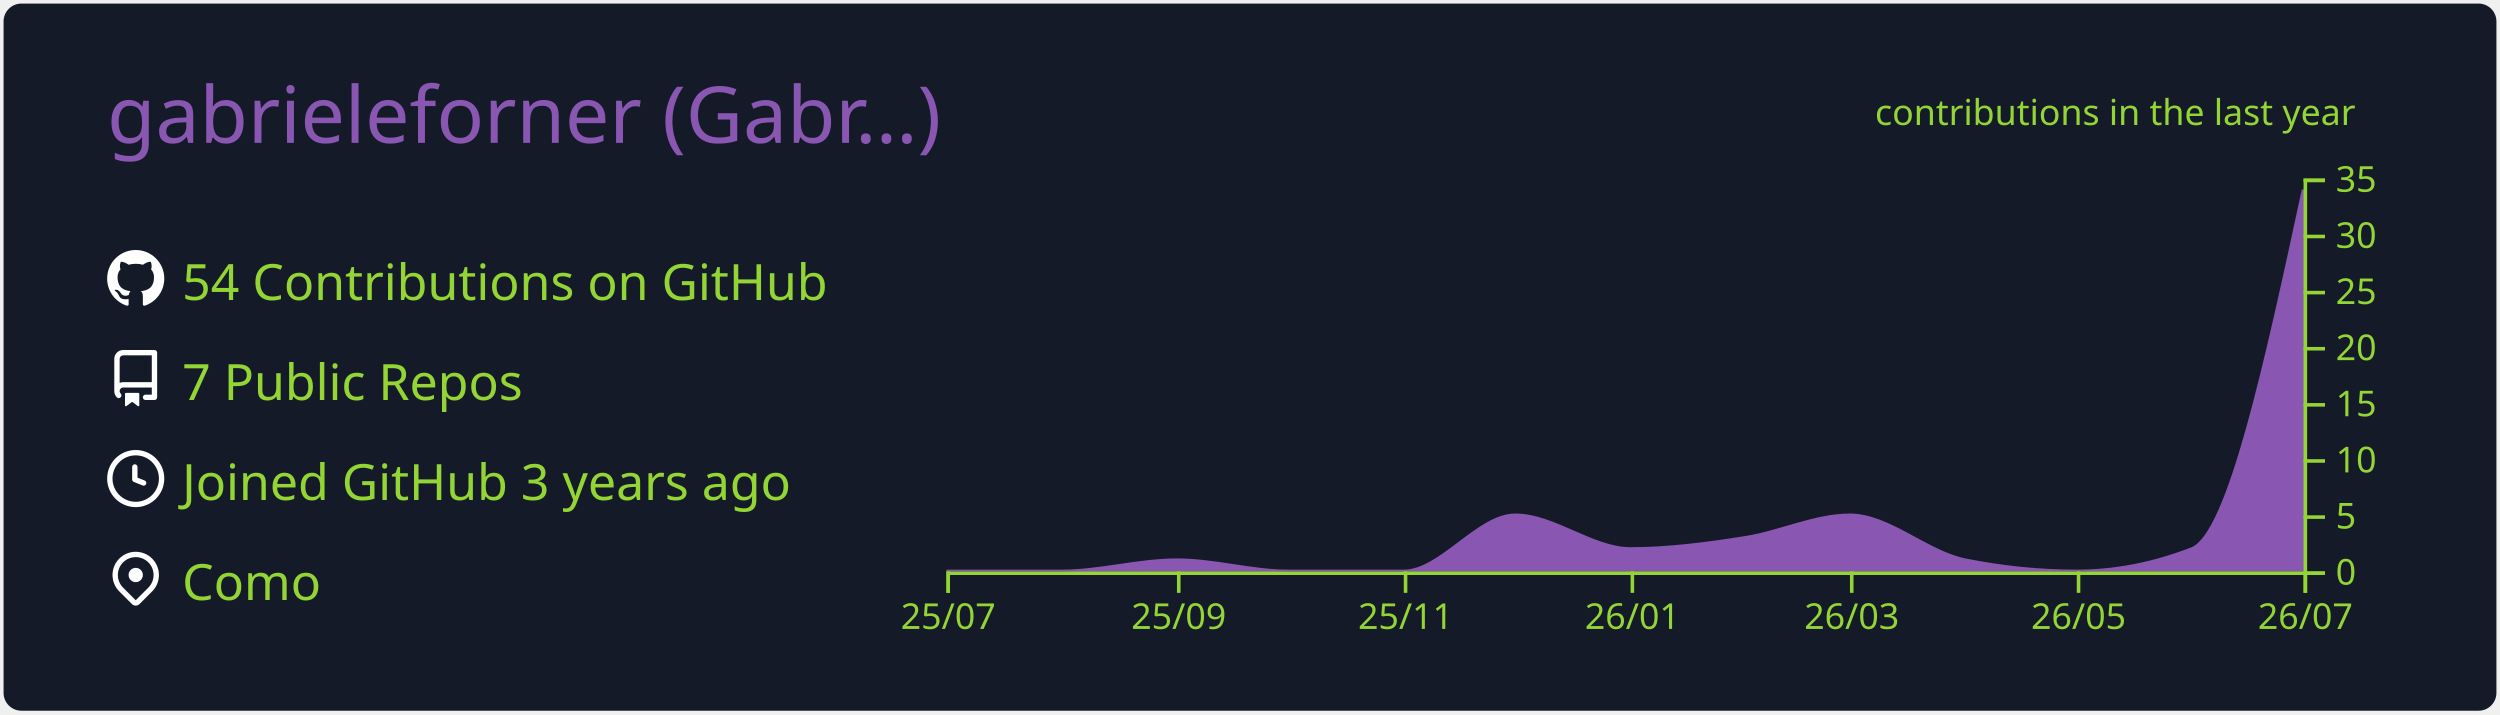
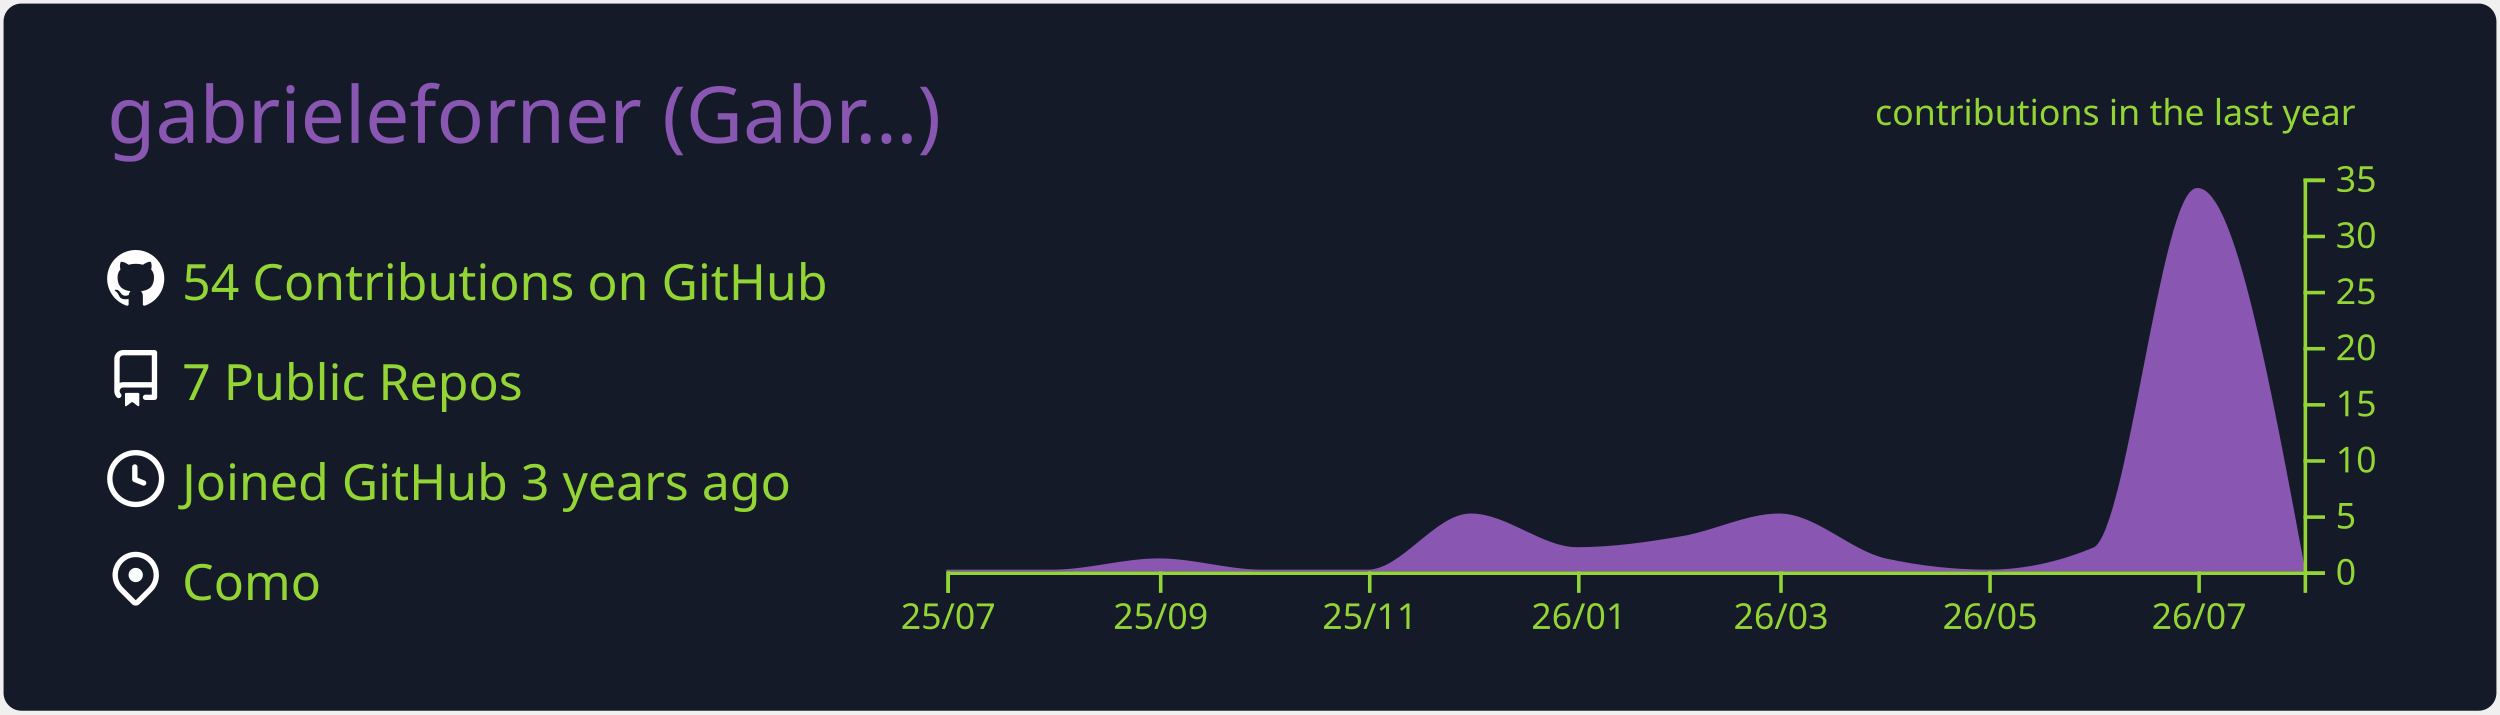
<svg xmlns="http://www.w3.org/2000/svg" width="700" height="200" viewBox="0 0 700 200">
  <style>* {
          font-family: 'Segoe UI', Ubuntu, "Helvetica Neue", Sans-Serif
        }</style>
  <g class="gpsc-root">
    <rect x="1" y="1" rx="5" ry="5" height="99%" width="99.714%" stroke="#000000" stroke-width="1" fill="#151a28" stroke-opacity="0" />
    <text x="30" y="40" class="gpsc-item" style="--gpsc-i: 0; font-size: 22px; fill: #8957b2;">gabrieleforner (Gabr…)</text>
    <g transform="translate(0,40)">
      <g transform="translate(30,30)">
        <g class="gpsc-item" style="--gpsc-i: 0;">
          <g transform="translate(0,0)" width="14" height="14" fill="#ffffff">
            <path fill-rule="evenodd" d="M8 0C3.58 0 0 3.58 0 8c0 3.54 2.29 6.53 5.47 7.59.4.07.55-.17.55-.38 0-.19-.01-.82-.01-1.49-2.01.37-2.53-.49-2.69-.94-.09-.23-.48-.94-.82-1.13-.28-.15-.68-.52-.01-.53.63-.01 1.08.58 1.23.82.72 1.21 1.87.87 2.33.66.07-.52.28-.87.51-1.07-1.78-.2-3.64-.89-3.64-3.95 0-.87.31-1.59.82-2.15-.08-.2-.36-1.02.08-2.12 0 0 .67-.21 2.2.82.64-.18 1.32-.27 2-.27.68 0 1.36.09 2 .27 1.53-1.04 2.2-.82 2.2-.82.44 1.1.16 1.92.08 2.12.51.56.82 1.27.82 2.15 0 3.07-1.87 3.75-3.65 3.95.29.25.54.73.54 1.48 0 1.07-.01 1.93-.01 2.2 0 .21.15.46.55.38A8.013 8.013 0 0016 8c0-4.42-3.58-8-8-8z" />
          </g>
        </g>
        <g class="gpsc-item" style="--gpsc-i: 1;">
          <g transform="translate(0,28)" width="14" height="14" fill="#ffffff">
            <path fill-rule="evenodd" d="M2 2.5A2.5 2.5 0 014.5 0h8.75a.75.75 0 01.75.75v12.5a.75.75 0 01-.75.75h-2.5a.75.75 0 110-1.5h1.75v-2h-8a1 1 0 00-.714 1.7.75.75 0 01-1.072 1.05A2.495 2.495 0 012 11.5v-9zm10.5-1V9h-8c-.356 0-.694.074-1 .208V2.5a1 1 0 011-1h8zM5 12.25v3.25a.25.25 0 00.4.2l1.45-1.087a.25.25 0 01.3 0L8.6 15.7a.25.25 0 00.4-.2v-3.25a.25.25 0 00-.25-.25h-3.5a.25.25 0 00-.25.25z" />
          </g>
        </g>
        <g class="gpsc-item" style="--gpsc-i: 2;">
          <g transform="translate(0,56)" width="14" height="14" fill="#ffffff">
            <path fill-rule="evenodd" d="M1.5 8a6.5 6.5 0 1113 0 6.5 6.5 0 01-13 0zM8 0a8 8 0 100 16A8 8 0 008 0zm.5 4.75a.75.75 0 00-1.5 0v3.5a.75.75 0 00.471.696l2.5 1a.75.75 0 00.557-1.392L8.5 7.742V4.75z" />
          </g>
        </g>
        <g class="gpsc-item" style="--gpsc-i: 3;">
          <g transform="translate(0,84)" width="14" height="14" fill="#ffffff">
            <path fill-rule="evenodd" d="M11.536 3.464a5 5 0 010 7.072L8 14.07l-3.536-3.535a5 5 0 117.072-7.072v.001zm1.06 8.132a6.5 6.5 0 10-9.192 0l3.535 3.536a1.5 1.5 0 002.122 0l3.535-3.536zM8 9a2 2 0 100-4 2 2 0 000 4z" />
          </g>
        </g>
        <text x="21" y="14" class="gpsc-item" style="--gpsc-i: 0; fill: #92d534; font-size: 14px;">54 Contributions on GitHub</text>
        <text x="21" y="42" class="gpsc-item" style="--gpsc-i: 1; fill: #92d534; font-size: 14px;">7 Public Repos</text>
        <text x="21" y="70" class="gpsc-item" style="--gpsc-i: 2; fill: #92d534; font-size: 14px;">Joined GitHub 3 years ago</text>
        <text x="21" y="98" class="gpsc-item" style="--gpsc-i: 3; fill: #92d534; font-size: 14px;">Como</text>
      </g>
      <g color="#8957b2" transform="translate(295,10)">
        <clipPath id="gpsc-reveal-clip">
          <rect class="gpsc-reveal" x="-30" y="0" width="410" height="110" style="--gpsc-w: 410px; --gpsc-i: 4;" />
        </clipPath>
        <g clip-path="url(#gpsc-reveal-clip)" class="gpsc-chart" style="--gpsc-i: 4;">
-           <path transform="translate(-30,0)" stroke="#8957b2" fill="#8957b2" opacity="1" d="M0,110C10.758,110,21.516,110,32.274,110C43.032,110,53.79,106.857,64.548,106.857C74.959,106.857,85.37,110,95.781,110C106.539,110,117.297,110,128.055,110C138.466,110,148.877,94.286,159.288,94.286C170.046,94.286,180.804,103.714,191.562,103.714C202.32,103.714,213.078,102.287,223.836,100.571C233.553,99.021,243.269,94.286,252.986,94.286C263.744,94.286,274.502,104.692,285.26,106.857C295.671,108.952,306.082,110,316.493,110C327.251,110,338.009,107.905,348.767,103.714C359.178,99.659,369.589,51.401,380,3.143L380,110C369.589,110,359.178,110,348.767,110C338.009,110,327.251,110,316.493,110C306.082,110,295.671,110,285.26,110C274.502,110,263.744,110,252.986,110C243.269,110,233.553,110,223.836,110C213.078,110,202.32,110,191.562,110C180.804,110,170.046,110,159.288,110C148.877,110,138.466,110,128.055,110C117.297,110,106.539,110,95.781,110C85.37,110,74.959,110,64.548,110C53.79,110,43.032,110,32.274,110C21.516,110,10.758,110,0,110Z" />
+           <path transform="translate(-30,0)" stroke="#8957b2" fill="#8957b2" opacity="1" d="M0,110C9.916,110,19.832,110,29.747,110C39.663,110,49.579,106.857,59.495,106.857C69.091,106.857,78.687,110,88.283,110C98.199,110,108.114,110,118.03,110C127.626,110,137.222,94.286,146.818,94.286C156.734,94.286,166.65,103.714,176.566,103.714C186.481,103.714,196.397,102.287,206.313,100.571C215.269,99.021,224.226,94.286,233.182,94.286C243.098,94.286,253.013,104.692,262.929,106.857C272.525,108.952,282.121,110,291.717,110C301.633,110,311.549,107.905,321.465,103.714C331.061,99.659,340.657,3.143,350.253,3.143C360.168,3.143,370.084,56.571,380,110L380,110C370.084,110,360.168,110,350.253,110C340.657,110,331.061,110,321.465,110C311.549,110,301.633,110,291.717,110C282.121,110,272.525,110,262.929,110C253.013,110,243.098,110,233.182,110C224.226,110,215.269,110,206.313,110C196.397,110,186.481,110,176.566,110C166.65,110,156.734,110,146.818,110C137.222,110,127.626,110,118.03,110C108.114,110,98.199,110,88.283,110C78.687,110,69.091,110,59.495,110C49.579,110,39.663,110,29.747,110C19.832,110,9.916,110,0,110Z" />
        </g>
        <g color="#92d534" transform="translate(-30,110)" fill="none" font-size="10" font-family="sans-serif" text-anchor="middle">
          <path class="domain" stroke="currentColor" d="M0.5,6V0.5H380.5V6" />
          <g class="tick" opacity="1" transform="translate(0.5,0)">
            <line stroke="currentColor" y2="6" />
            <text fill="currentColor" y="9" dy="0.71em">25/07</text>
          </g>
-           <g class="tick" opacity="1" transform="translate(65.04795,0)">
+           <g class="tick" opacity="1" transform="translate(59.99495,0)">
            <line stroke="currentColor" y2="6" />
            <text fill="currentColor" y="9" dy="0.71em">25/09</text>
          </g>
-           <g class="tick" opacity="1" transform="translate(128.5548,0)">
+           <g class="tick" opacity="1" transform="translate(118.5303,0)">
            <line stroke="currentColor" y2="6" />
            <text fill="currentColor" y="9" dy="0.71em">25/11</text>
          </g>
-           <g class="tick" opacity="1" transform="translate(192.0616,0)">
+           <g class="tick" opacity="1" transform="translate(177.0657,0)">
            <line stroke="currentColor" y2="6" />
            <text fill="currentColor" y="9" dy="0.71em">26/01</text>
          </g>
-           <g class="tick" opacity="1" transform="translate(253.4863,0)">
+           <g class="tick" opacity="1" transform="translate(233.6818,0)">
            <line stroke="currentColor" y2="6" />
            <text fill="currentColor" y="9" dy="0.71em">26/03</text>
          </g>
-           <g class="tick" opacity="1" transform="translate(316.9932,0)">
+           <g class="tick" opacity="1" transform="translate(292.2172,0)">
            <line stroke="currentColor" y2="6" />
            <text fill="currentColor" y="9" dy="0.71em">26/05</text>
          </g>
-           <g class="tick" opacity="1" transform="translate(380.5,0)">
+           <g class="tick" opacity="1" transform="translate(350.7525,0)">
            <line stroke="currentColor" y2="6" />
            <text fill="currentColor" y="9" dy="0.71em">26/07</text>
          </g>
        </g>
        <g color="#92d534" transform="translate(350,0)" fill="none" font-size="10" font-family="sans-serif" text-anchor="start">
          <path class="domain" stroke="currentColor" d="M6,110.5H0.5V0.5H6" />
          <g class="tick" opacity="1" transform="translate(0,110.5)">
            <line stroke="currentColor" x2="6" />
            <text fill="currentColor" x="9" dy="0.32em">0</text>
          </g>
          <g class="tick" opacity="1" transform="translate(0,94.78571)">
            <line stroke="currentColor" x2="6" />
            <text fill="currentColor" x="9" dy="0.32em">5</text>
          </g>
          <g class="tick" opacity="1" transform="translate(0,79.07143)">
            <line stroke="currentColor" x2="6" />
            <text fill="currentColor" x="9" dy="0.32em">10</text>
          </g>
          <g class="tick" opacity="1" transform="translate(0,63.35714)">
            <line stroke="currentColor" x2="6" />
            <text fill="currentColor" x="9" dy="0.32em">15</text>
          </g>
          <g class="tick" opacity="1" transform="translate(0,47.64286)">
            <line stroke="currentColor" x2="6" />
            <text fill="currentColor" x="9" dy="0.32em">20</text>
          </g>
          <g class="tick" opacity="1" transform="translate(0,31.92857)">
            <line stroke="currentColor" x2="6" />
            <text fill="currentColor" x="9" dy="0.32em">25</text>
          </g>
          <g class="tick" opacity="1" transform="translate(0,16.21429)">
            <line stroke="currentColor" x2="6" />
            <text fill="currentColor" x="9" dy="0.32em">30</text>
          </g>
          <g class="tick" opacity="1" transform="translate(0,0.5)">
            <line stroke="currentColor" x2="6" />
            <text fill="currentColor" x="9" dy="0.32em">35</text>
          </g>
        </g>
        <g>
          <text y="-15" x="230" style="fill: #92d534; font-size: 10px;">contributions in the last year</text>
        </g>
      </g>
    </g>
  </g>
</svg>
